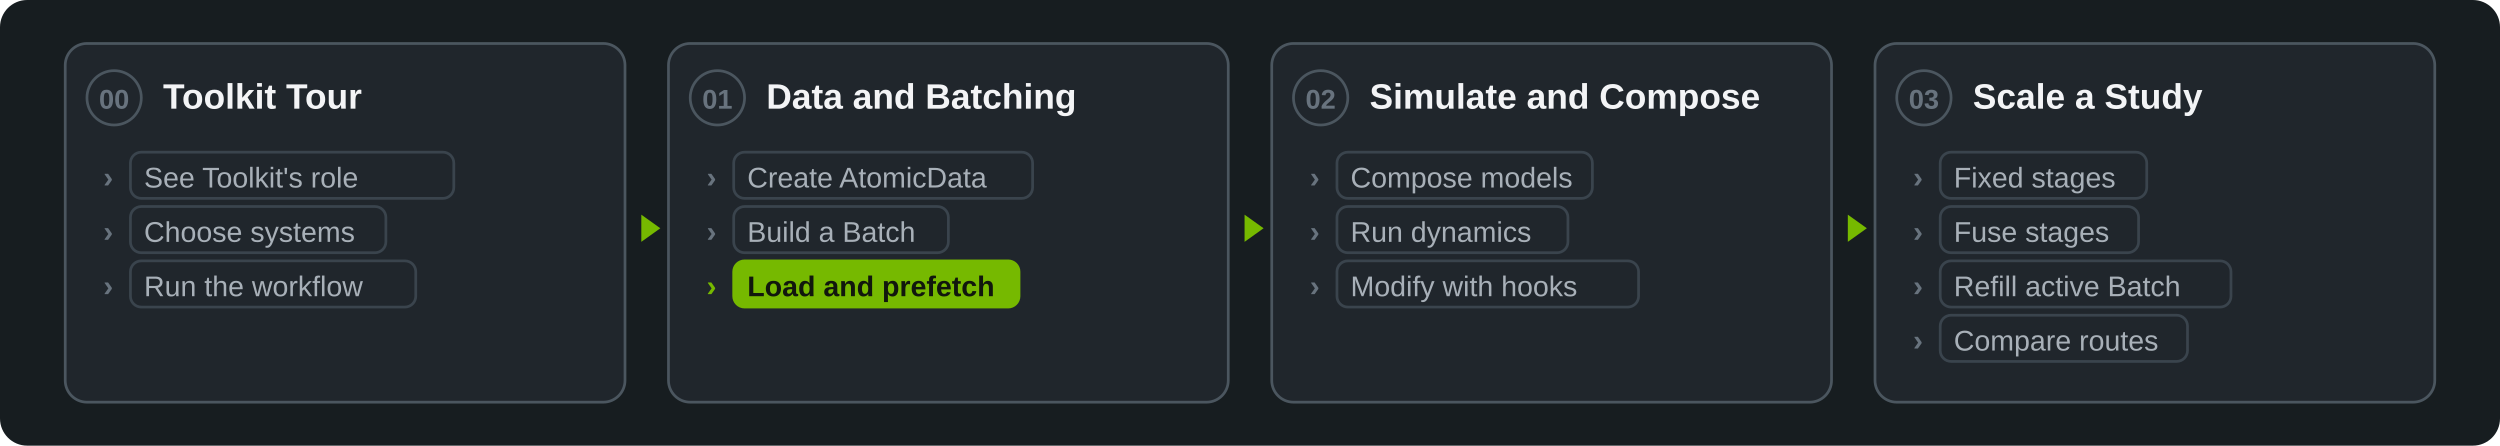
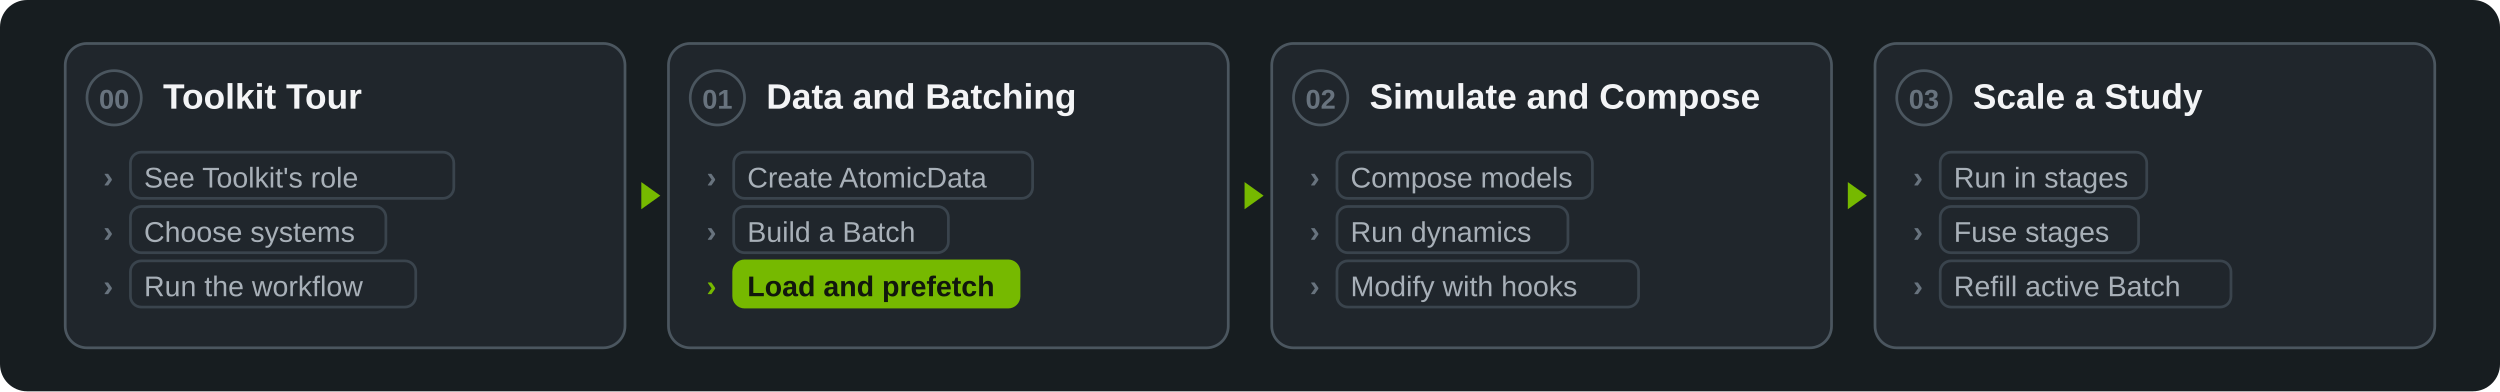
- <svg xmlns="http://www.w3.org/2000/svg" width="920" height="164" viewBox="0 0 920 164" role="img" aria-labelledby="roadmap-title roadmap-desc" font-family="'NVIDIA Sans', 'NVIDIA Sans Regular', Arial, Helvetica, sans-serif">
-   <rect width="920" height="164" rx="10" fill="#171D20" />
+ <svg xmlns="http://www.w3.org/2000/svg" width="920" height="144" viewBox="0 0 920 144" role="img" aria-labelledby="roadmap-title roadmap-desc" font-family="'NVIDIA Sans', 'NVIDIA Sans Regular', Arial, Helvetica, sans-serif">
+   <rect width="920" height="144" rx="10" fill="#171D20" />
  <g transform="translate(0 -36)">
    <g fill="#76B900">
-       <path d="M236 115l7 5-7 5Z" />
-       <path d="M458 115l7 5-7 5Z" />
-       <path d="M680 115l7 5-7 5Z" />
+       <path d="M236 103l7 5-7 5Z" />
+       <path d="M458 103l7 5-7 5Z" />
+       <path d="M680 103l7 5-7 5Z" />
    </g>
    <g id="module-00">
-       <rect x="24" y="52" width="206" height="132" rx="8" fill="#20262C" stroke="#4B565F" />
+       <rect x="24" y="52" width="206" height="112" rx="8" fill="#20262C" stroke="#4B565F" />
      <circle cx="42" cy="72" r="10" fill="#20262C" stroke="#4B565F" />
      <text x="42" y="76" text-anchor="middle" font-size="10" font-weight="700" fill="#68737E">00</text>
      <text x="60" y="76" font-size="13" font-weight="700" fill="#F3F4F6">Toolkit Tour</text>
      <g id="see-toolkit-role">
        <text x="38" y="105" font-size="11" font-weight="700" fill="#68737E">›</text>
        <rect x="48" y="92" width="119" height="17" rx="4" fill="#20262C" stroke="#3A444D" />
        <text x="53" y="105" font-size="10.5" font-weight="500" fill="#A8B0B8">See Toolkit's role</text>
      </g>
      <g id="choose-systems">
        <text x="38" y="125" font-size="11" font-weight="700" fill="#68737E">›</text>
        <rect x="48" y="112" width="94" height="17" rx="4" fill="#20262C" stroke="#3A444D" />
        <text x="53" y="125" font-size="10.5" font-weight="500" fill="#A8B0B8">Choose systems</text>
      </g>
      <g id="run-workflow">
        <text x="38" y="145" font-size="11" font-weight="700" fill="#68737E">›</text>
        <rect x="48" y="132" width="105" height="17" rx="4" fill="#20262C" stroke="#3A444D" />
        <text x="53" y="145" font-size="10.5" font-weight="500" fill="#A8B0B8">Run the workflow</text>
      </g>
    </g>
    <g id="module-01">
-       <rect x="246" y="52" width="206" height="132" rx="8" fill="#20262C" stroke="#4B565F" />
+       <rect x="246" y="52" width="206" height="112" rx="8" fill="#20262C" stroke="#4B565F" />
      <circle cx="264" cy="72" r="10" fill="#20262C" stroke="#4B565F" />
      <text x="264" y="76" text-anchor="middle" font-size="10" font-weight="700" fill="#68737E">01</text>
      <text x="282" y="76" font-size="13" font-weight="700" fill="#F3F4F6">Data and Batching</text>
      <g id="create-atomicdata">
        <text x="260" y="105" font-size="11" font-weight="700" fill="#68737E">›</text>
        <rect x="270" y="92" width="110" height="17" rx="4" fill="#20262C" stroke="#3A444D" />
        <text x="275" y="105" font-size="10.5" font-weight="500" fill="#A8B0B8">Create AtomicData</text>
      </g>
      <g id="build-batch">
        <text x="260" y="125" font-size="11" font-weight="700" fill="#68737E">›</text>
        <rect x="270" y="112" width="79" height="17" rx="4" fill="#20262C" stroke="#3A444D" />
        <text x="275" y="125" font-size="10.5" font-weight="500" fill="#A8B0B8">Build a Batch</text>
      </g>
      <g id="load-prefetch">
        <text x="260" y="145" font-size="11" font-weight="700" fill="#76B900">›</text>
        <rect x="270" y="132" width="105" height="17" rx="4" fill="#76B900" stroke="#76B900" />
        <text x="275" y="145" font-size="10.5" font-weight="700" fill="#11170D">Load and prefetch</text>
      </g>
    </g>
    <g id="module-02">
-       <rect x="468" y="52" width="206" height="132" rx="8" fill="#20262C" stroke="#4B565F" />
+       <rect x="468" y="52" width="206" height="112" rx="8" fill="#20262C" stroke="#4B565F" />
      <circle cx="486" cy="72" r="10" fill="#20262C" stroke="#4B565F" />
      <text x="486" y="76" text-anchor="middle" font-size="10" font-weight="700" fill="#68737E">02</text>
      <text x="504" y="76" font-size="13" font-weight="700" fill="#F3F4F6">Simulate and Compose</text>
      <g id="compose-models">
        <text x="482" y="105" font-size="11" font-weight="700" fill="#68737E">›</text>
        <rect x="492" y="92" width="94" height="17" rx="4" fill="#20262C" stroke="#3A444D" />
        <text x="497" y="105" font-size="10.5" font-weight="500" fill="#A8B0B8">Compose models</text>
      </g>
      <g id="run-dynamics">
        <text x="482" y="125" font-size="11" font-weight="700" fill="#68737E">›</text>
        <rect x="492" y="112" width="85" height="17" rx="4" fill="#20262C" stroke="#3A444D" />
        <text x="497" y="125" font-size="10.5" font-weight="500" fill="#A8B0B8">Run dynamics</text>
      </g>
      <g id="modify-hooks">
        <text x="482" y="145" font-size="11" font-weight="700" fill="#68737E">›</text>
        <rect x="492" y="132" width="111" height="17" rx="4" fill="#20262C" stroke="#3A444D" />
        <text x="497" y="145" font-size="10.5" font-weight="500" fill="#A8B0B8">Modify with hooks</text>
      </g>
    </g>
    <g id="module-03">
-       <rect x="690" y="52" width="206" height="132" rx="8" fill="#20262C" stroke="#4B565F" />
+       <rect x="690" y="52" width="206" height="112" rx="8" fill="#20262C" stroke="#4B565F" />
      <circle cx="708" cy="72" r="10" fill="#20262C" stroke="#4B565F" />
      <text x="708" y="76" text-anchor="middle" font-size="10" font-weight="700" fill="#68737E">03</text>
      <text x="726" y="76" font-size="13" font-weight="700" fill="#F3F4F6">Scale a Study</text>
      <g id="fixed-stages">
        <text x="704" y="105" font-size="11" font-weight="700" fill="#68737E">›</text>
        <rect x="714" y="92" width="76" height="17" rx="4" fill="#20262C" stroke="#3A444D" />
-         <text x="719" y="105" font-size="10.5" font-weight="500" fill="#A8B0B8">Fixed stages</text>
+         <text x="719" y="105" font-size="10.5" font-weight="500" fill="#A8B0B8">Run in stages</text>
      </g>
      <g id="fuse-stages">
        <text x="704" y="125" font-size="11" font-weight="700" fill="#68737E">›</text>
        <rect x="714" y="112" width="73" height="17" rx="4" fill="#20262C" stroke="#3A444D" />
        <text x="719" y="125" font-size="10.5" font-weight="500" fill="#A8B0B8">Fuse stages</text>
      </g>
      <g id="refill-batch">
        <text x="704" y="145" font-size="11" font-weight="700" fill="#68737E">›</text>
        <rect x="714" y="132" width="107" height="17" rx="4" fill="#20262C" stroke="#3A444D" />
        <text x="719" y="145" font-size="10.5" font-weight="500" fill="#A8B0B8">Refill active Batch</text>
      </g>
-       <g id="compare-routes">
-         <text x="704" y="165" font-size="11" font-weight="700" fill="#68737E">›</text>
-         <rect x="714" y="152" width="91" height="17" rx="4" fill="#20262C" stroke="#3A444D" />
-         <text x="719" y="165" font-size="10.5" font-weight="500" fill="#A8B0B8">Compare routes</text>
-       </g>
    </g>
  </g>
</svg>
